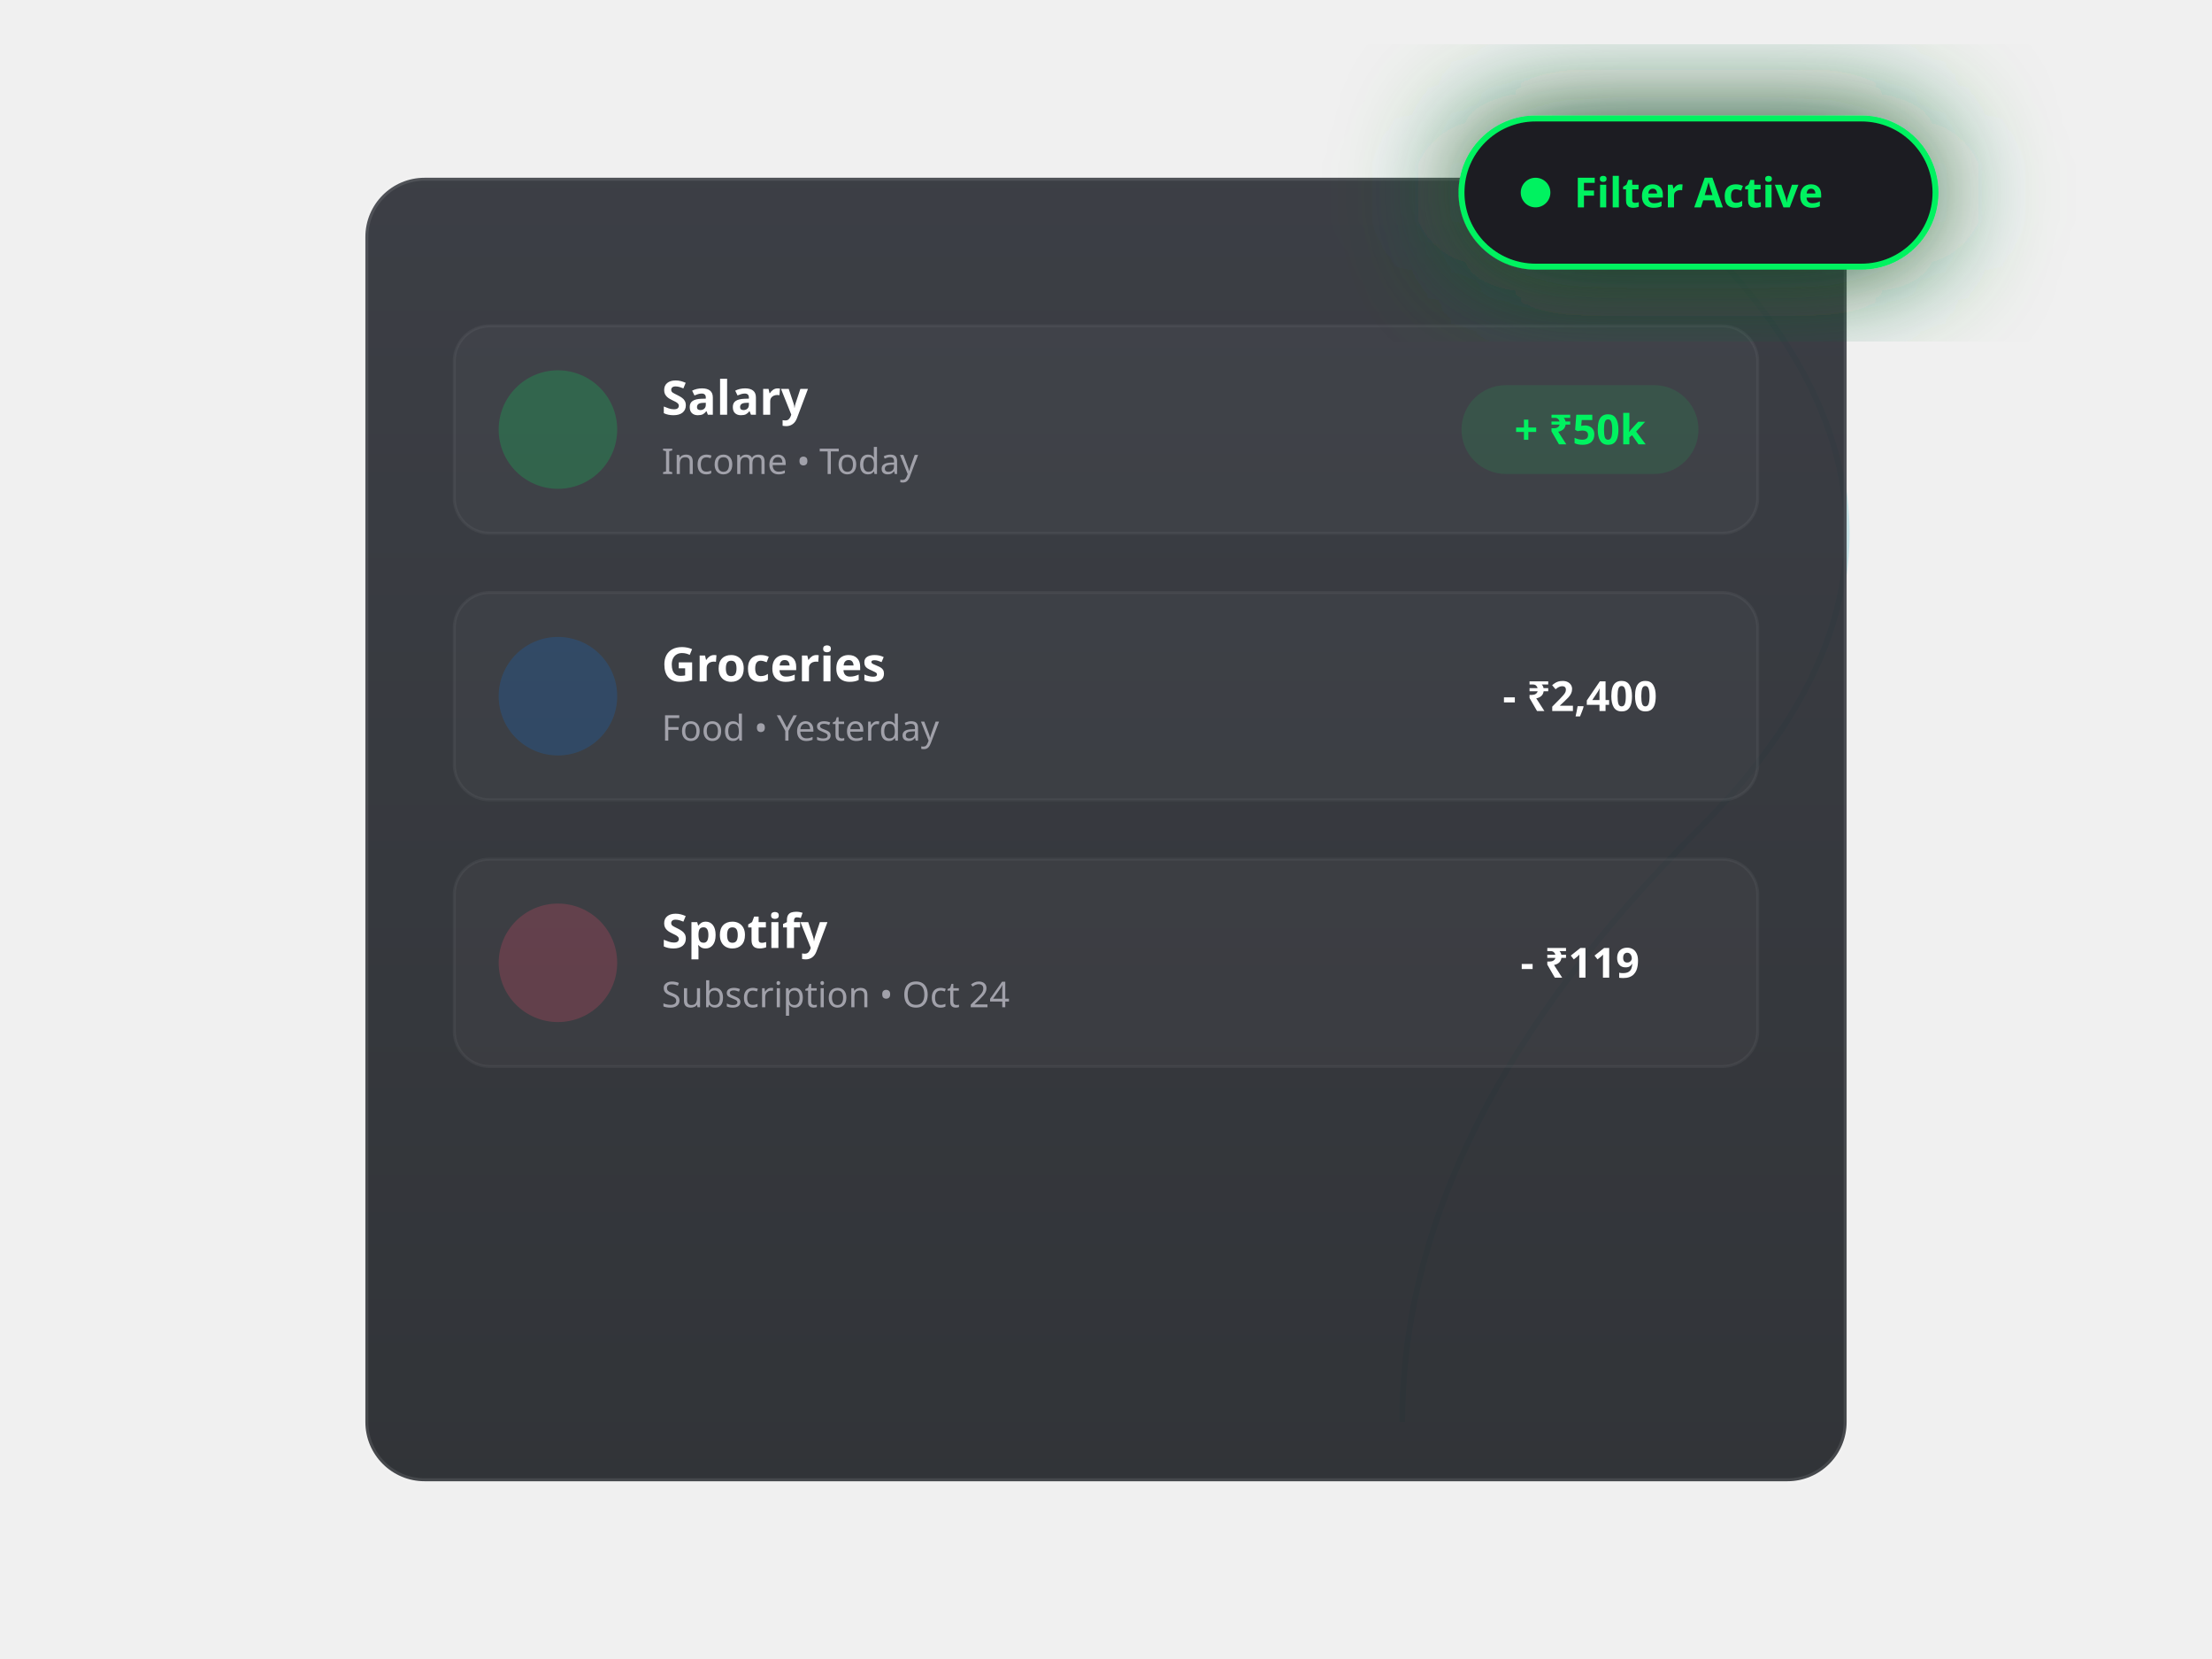
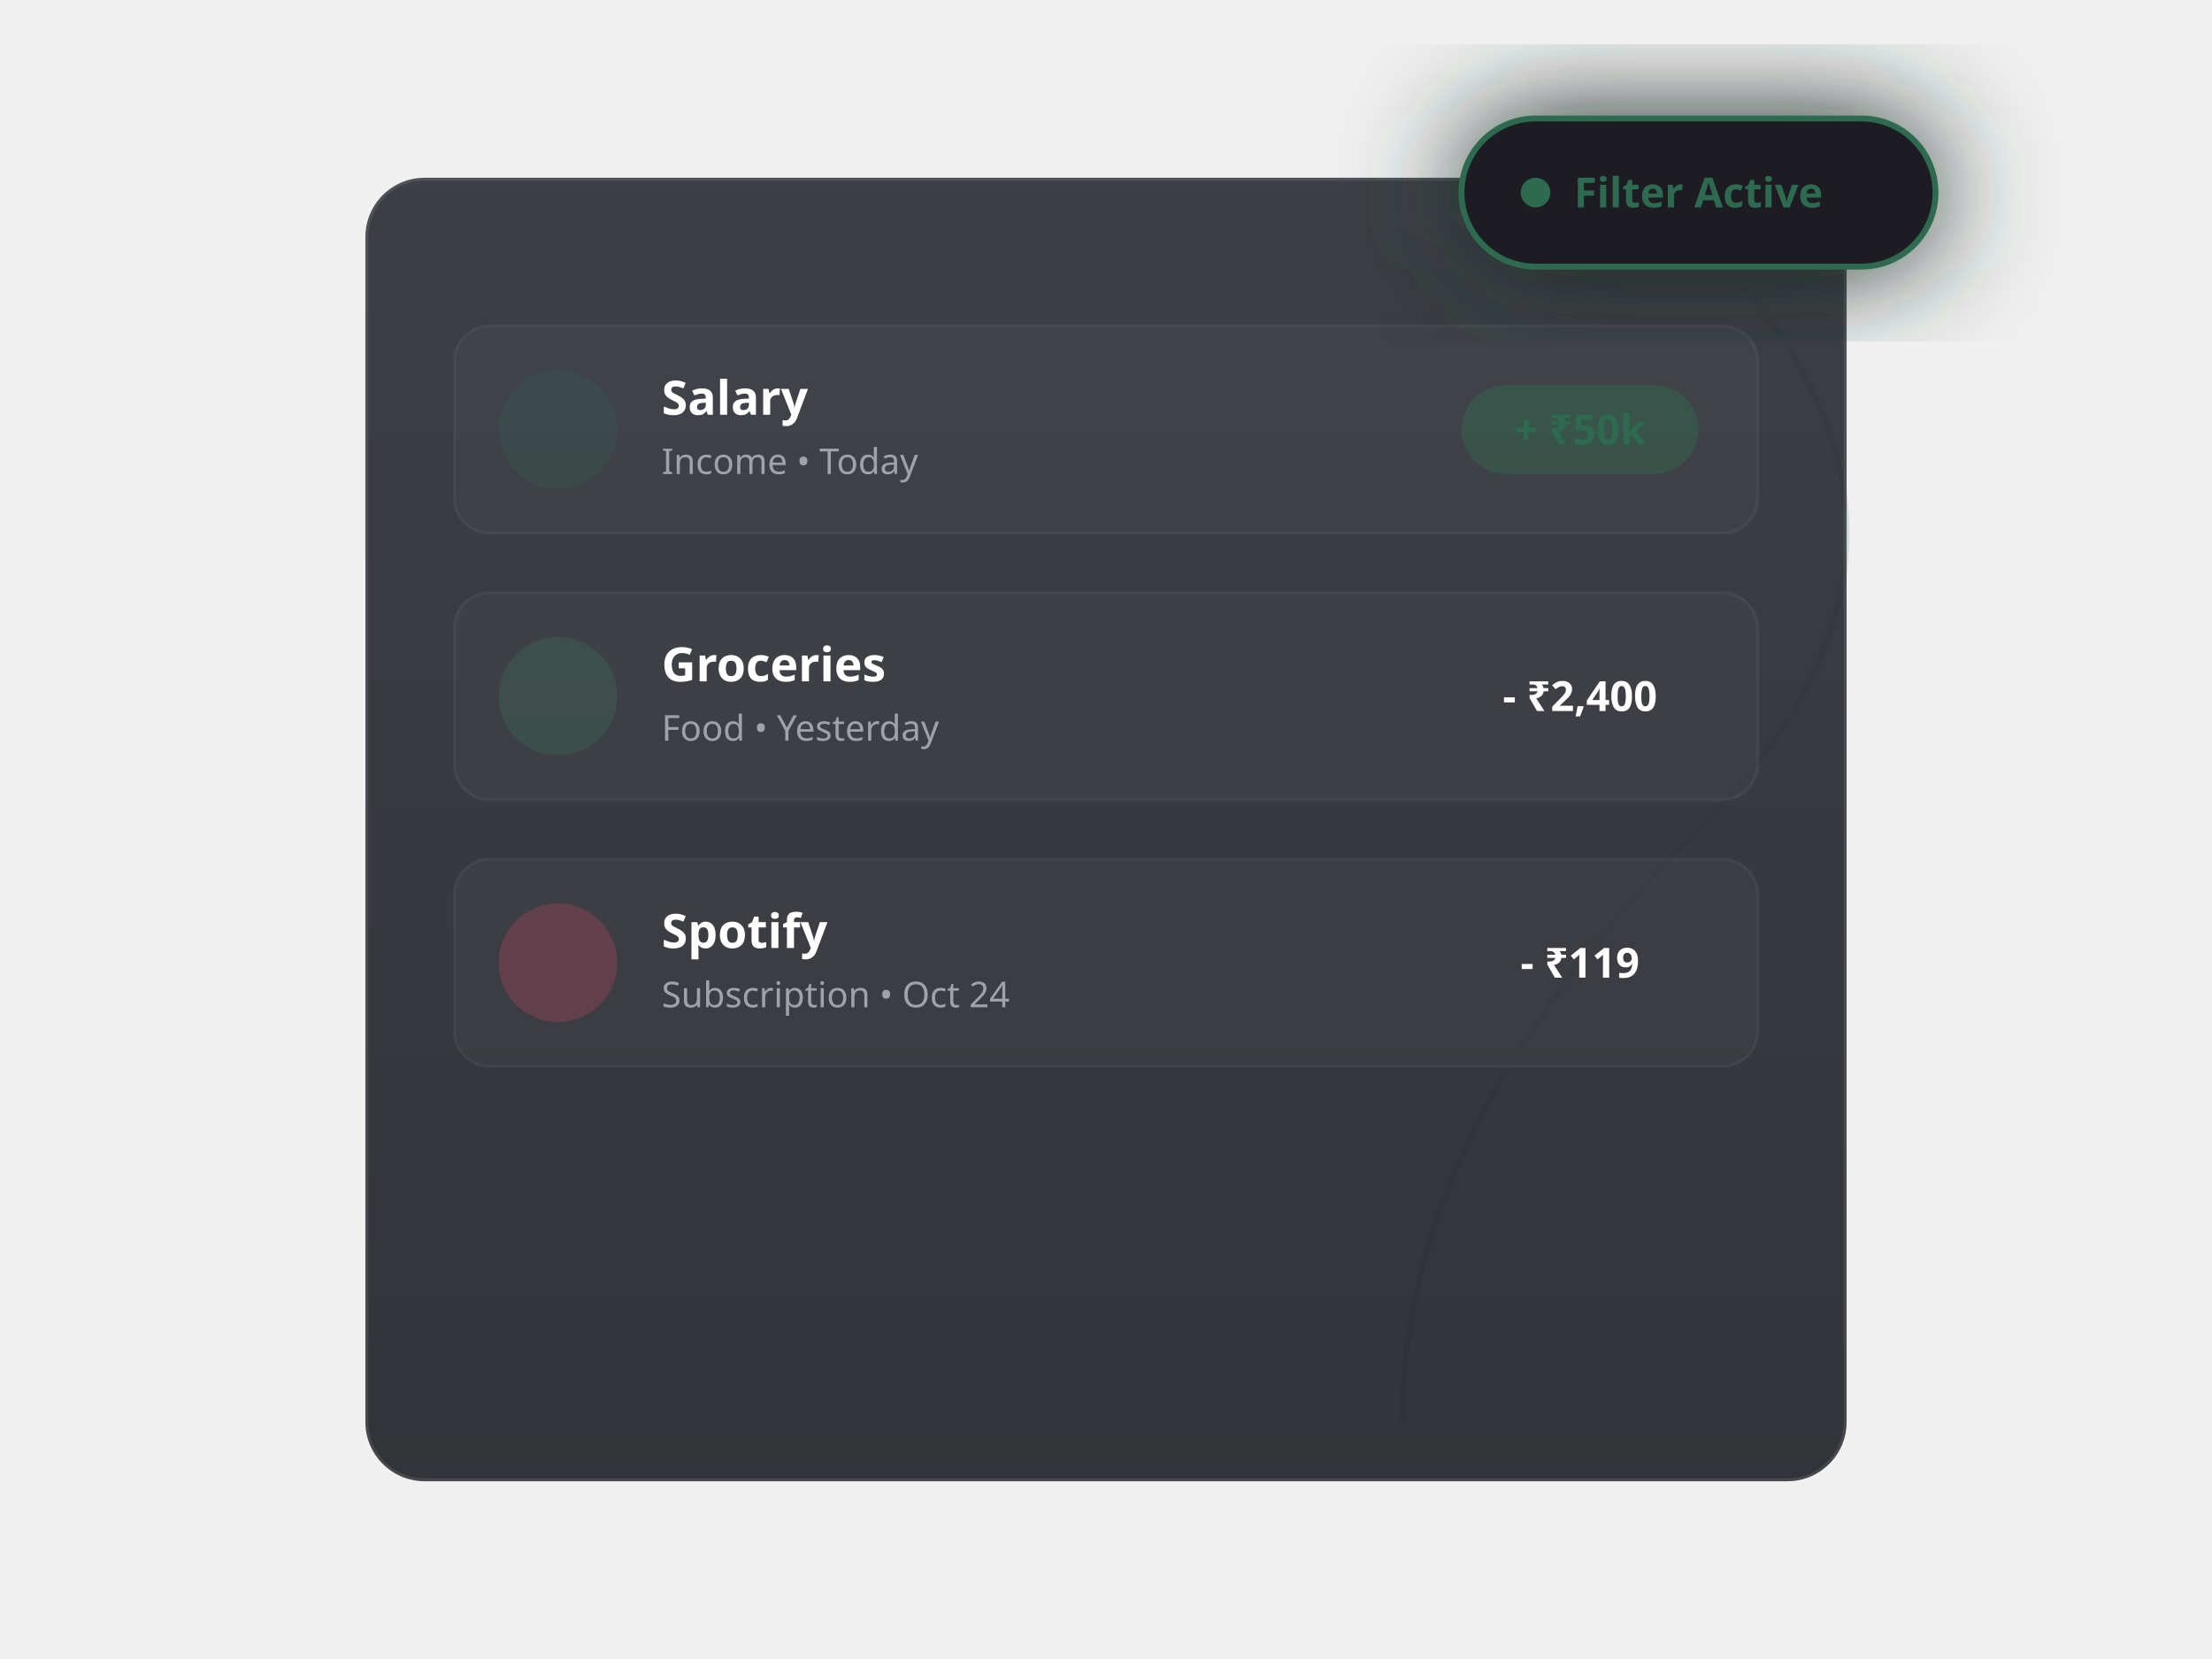
<svg xmlns="http://www.w3.org/2000/svg" width="800" height="600" viewBox="100 20 600 560" fill="none">
  <defs>
    <linearGradient id="primaryGradient" x1="0" y1="0" x2="800" y2="600" gradientUnits="userSpaceOnUse">
-       <stop stop-color="#00f260" />
-       <stop offset="1" stop-color="#0575e6" />
+       <stop stop-color="#2d6a4f" />
+       <stop offset="1" stop-color="#3d8b6a" />
    </linearGradient>
    <linearGradient id="cardBg" x1="0" y1="0" x2="0" y2="600" gradientUnits="userSpaceOnUse">
      <stop stop-color="#2a2d35" stop-opacity="0.9" />
      <stop offset="1" stop-color="#1a1d21" stop-opacity="0.9" />
    </linearGradient>
    <filter id="glow" x="-50%" y="-50%" width="200%" height="200%">
      <feGaussianBlur stdDeviation="20" result="coloredBlur" />
      <feMerge>
        <feMergeNode in="coloredBlur" />
        <feMergeNode in="SourceGraphic" />
      </feMerge>
    </filter>
  </defs>
  <rect width="800" height="600" fill="none" />
  <path d="M600 100 Q 700 200 600 300 T 500 500" stroke="url(#primaryGradient)" stroke-width="2" stroke-opacity="0.2" fill="none" />
  <rect x="150" y="80" width="500" height="440" rx="20" fill="url(#cardBg)" stroke="rgba(255,255,255,0.1)" stroke-width="2" />
  <g transform="translate(180, 130)">
    <rect x="0" y="0" width="440" height="70" rx="12" fill="rgba(255,255,255,0.03)" stroke="rgba(255,255,255,0.05)" />
-     <circle cx="35" cy="35" r="20" fill="#00f260" opacity="0.2" />
+     <circle cx="35" cy="35" r="20" fill="#2d6a4f" opacity="0.2" />
    <text x="70" y="30" fill="white" font-family="sans-serif" font-size="16" font-weight="bold">Salary</text>
    <text x="70" y="50" fill="#a1a1aa" font-family="sans-serif" font-size="12">Income • Today</text>
    <rect x="340" y="20" width="80" height="30" rx="15" fill="rgba(0, 242, 96, 0.1)" />
-     <text x="380" y="40" text-anchor="middle" fill="#00f260" font-family="sans-serif" font-size="14" font-weight="bold">+ ₹50k</text>
+     <text x="380" y="40" text-anchor="middle" fill="#2d6a4f" font-family="sans-serif" font-size="14" font-weight="bold">+ ₹50k</text>
    <rect x="0" y="90" width="440" height="70" rx="12" fill="rgba(255,255,255,0.03)" stroke="rgba(255,255,255,0.05)" />
-     <circle cx="35" cy="125" r="20" fill="#0575e6" opacity="0.2" />
+     <circle cx="35" cy="125" r="20" fill="#3d8b6a" opacity="0.2" />
    <text x="70" y="120" fill="white" font-family="sans-serif" font-size="16" font-weight="bold">Groceries</text>
    <text x="70" y="140" fill="#a1a1aa" font-family="sans-serif" font-size="12">Food • Yesterday</text>
    <text x="380" y="130" text-anchor="middle" fill="white" font-family="sans-serif" font-size="14" font-weight="bold">- ₹2,400</text>
    <rect x="0" y="180" width="440" height="70" rx="12" fill="rgba(255,255,255,0.03)" stroke="rgba(255,255,255,0.05)" />
    <circle cx="35" cy="215" r="20" fill="#ff4d6d" opacity="0.2" />
    <text x="70" y="210" fill="white" font-family="sans-serif" font-size="16" font-weight="bold">Spotify</text>
    <text x="70" y="230" fill="#a1a1aa" font-family="sans-serif" font-size="12">Subscription • Oct 24</text>
    <text x="380" y="220" text-anchor="middle" fill="white" font-family="sans-serif" font-size="14" font-weight="bold">- ₹119</text>
  </g>
-   <rect x="520" y="60" width="160" height="50" rx="25" fill="#1a1d21" stroke="#00f260" stroke-width="2" filter="url(#glow)" />
-   <text x="600" y="90" text-anchor="middle" fill="#00f260" font-family="sans-serif" font-size="14" font-weight="bold">Filter Active</text>
-   <circle cx="545" cy="85" r="5" fill="#00f260" />
+   <rect x="520" y="60" width="160" height="50" rx="25" fill="#1a1d21" stroke="#2d6a4f" stroke-width="2" filter="url(#glow)" />
+   <text x="600" y="90" text-anchor="middle" fill="#2d6a4f" font-family="sans-serif" font-size="14" font-weight="bold">Filter Active</text>
+   <circle cx="545" cy="85" r="5" fill="#2d6a4f" />
</svg>
